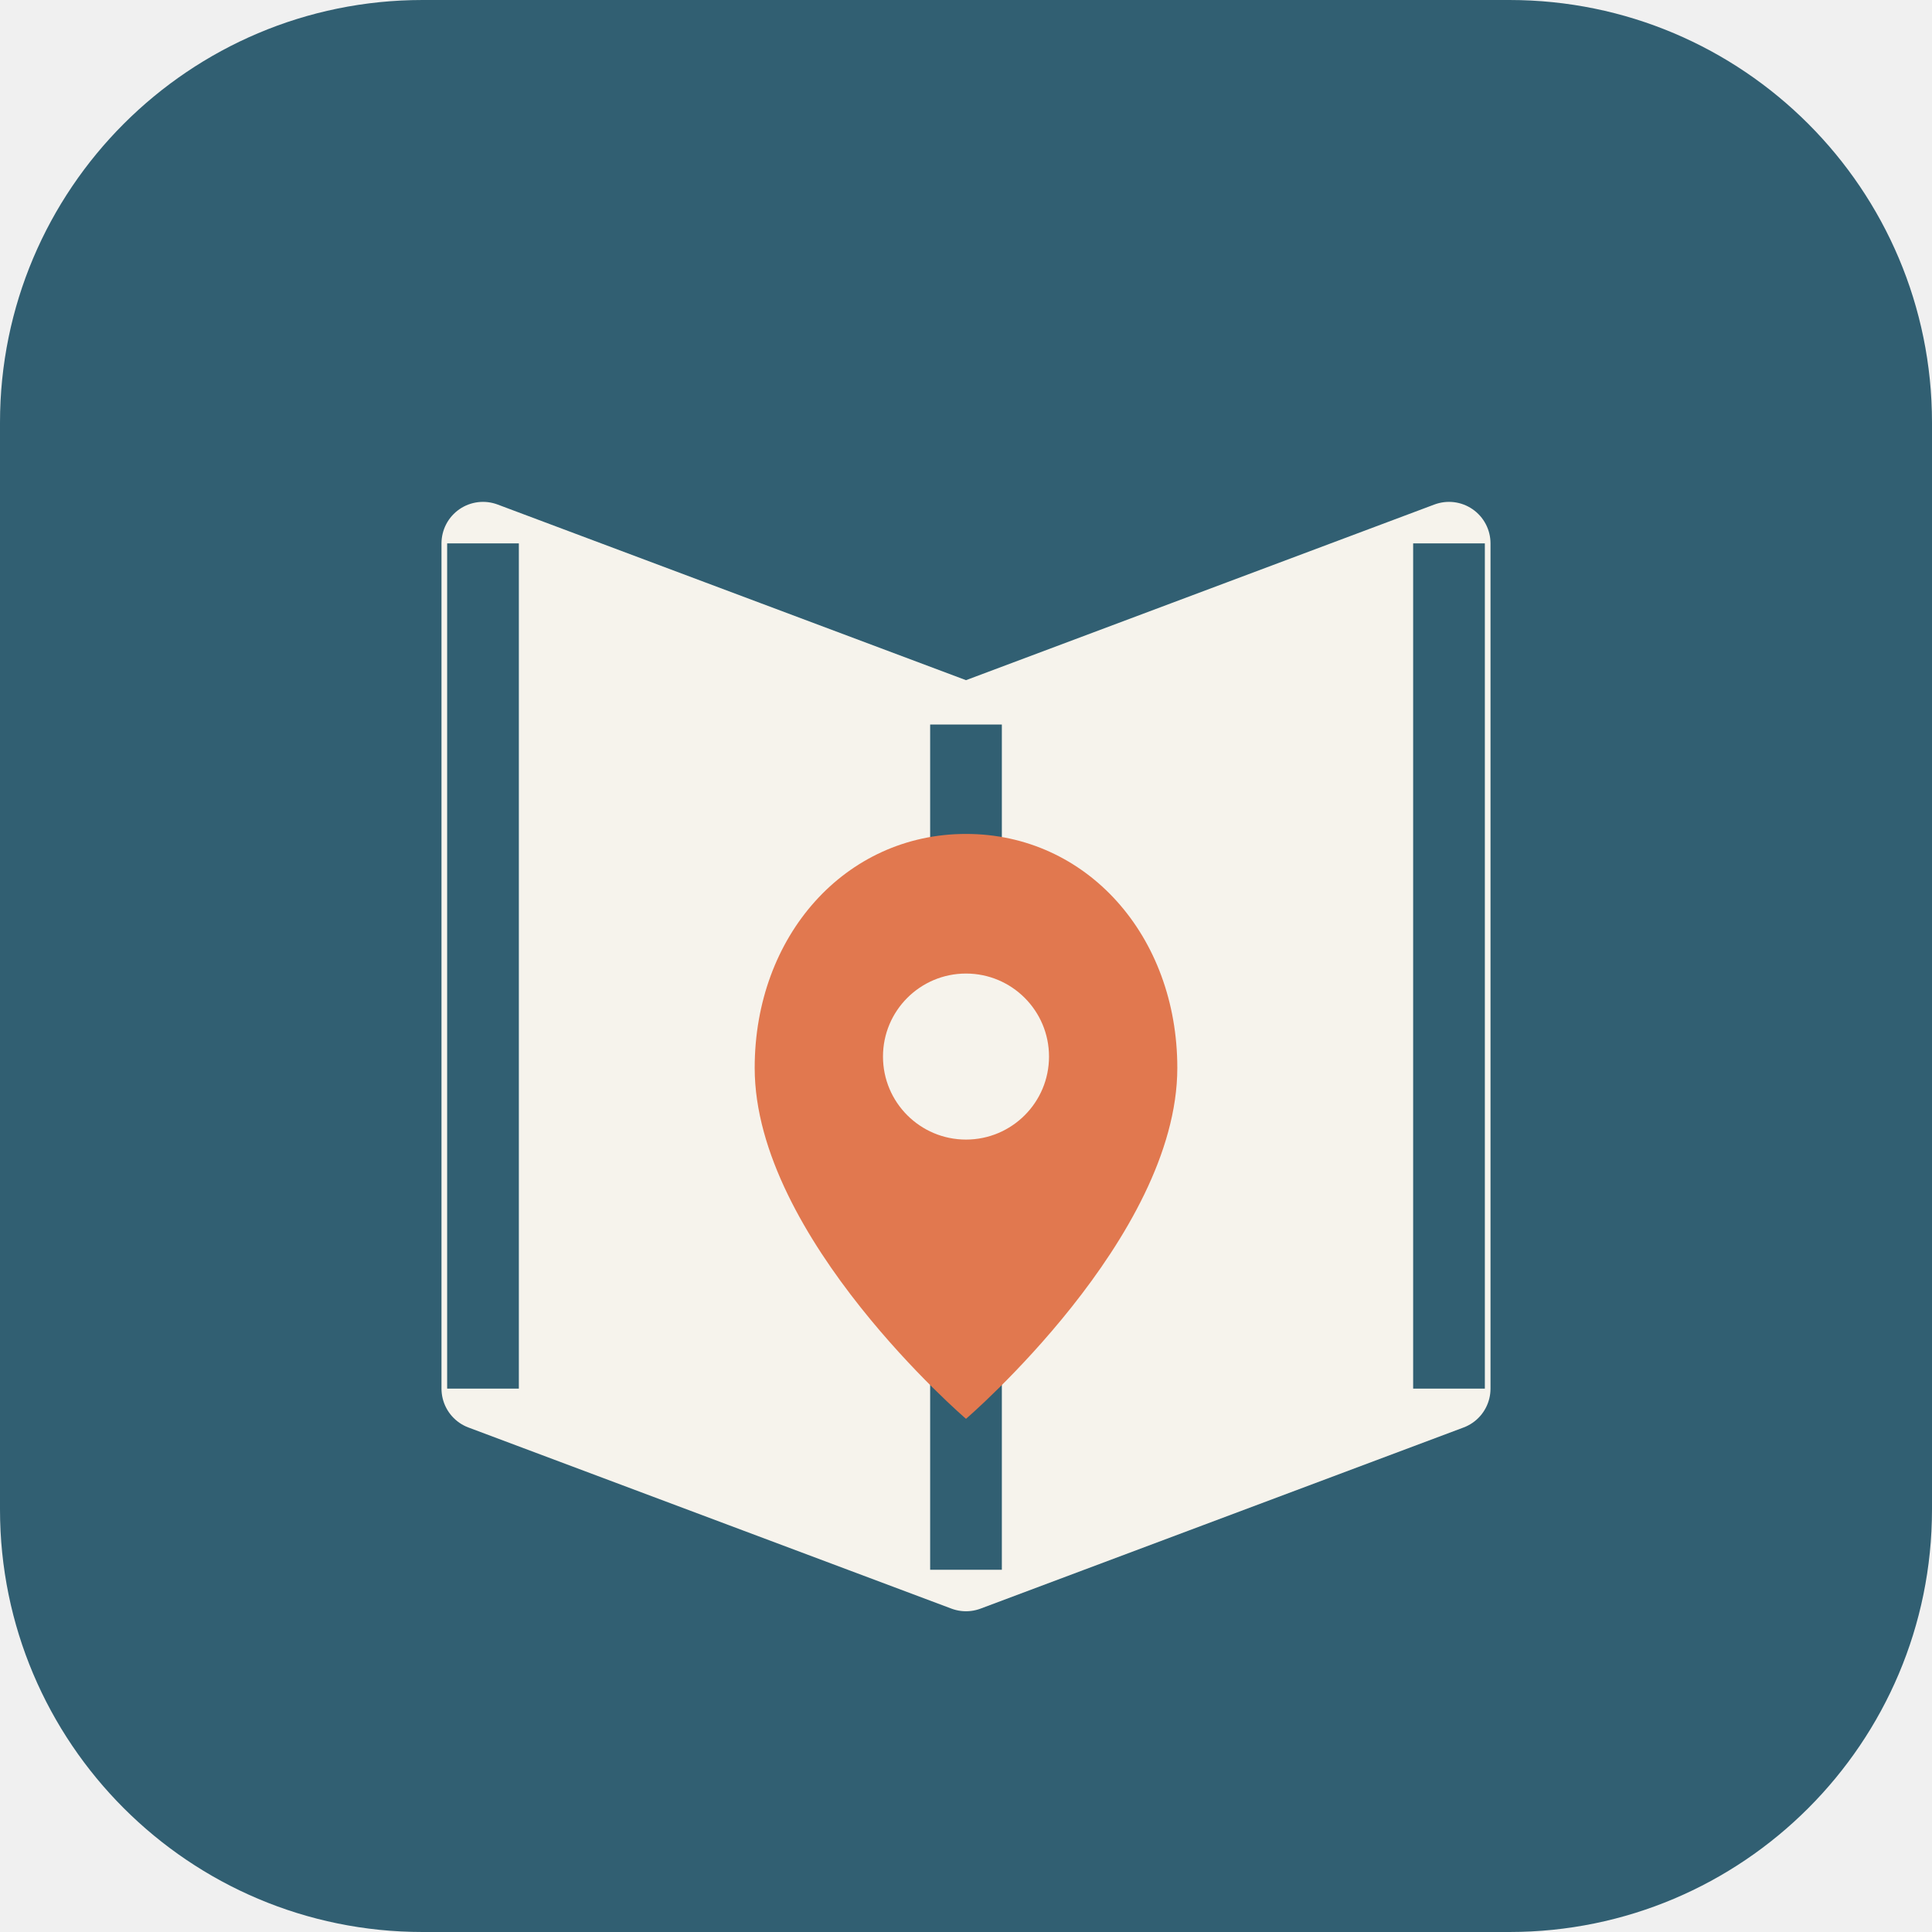
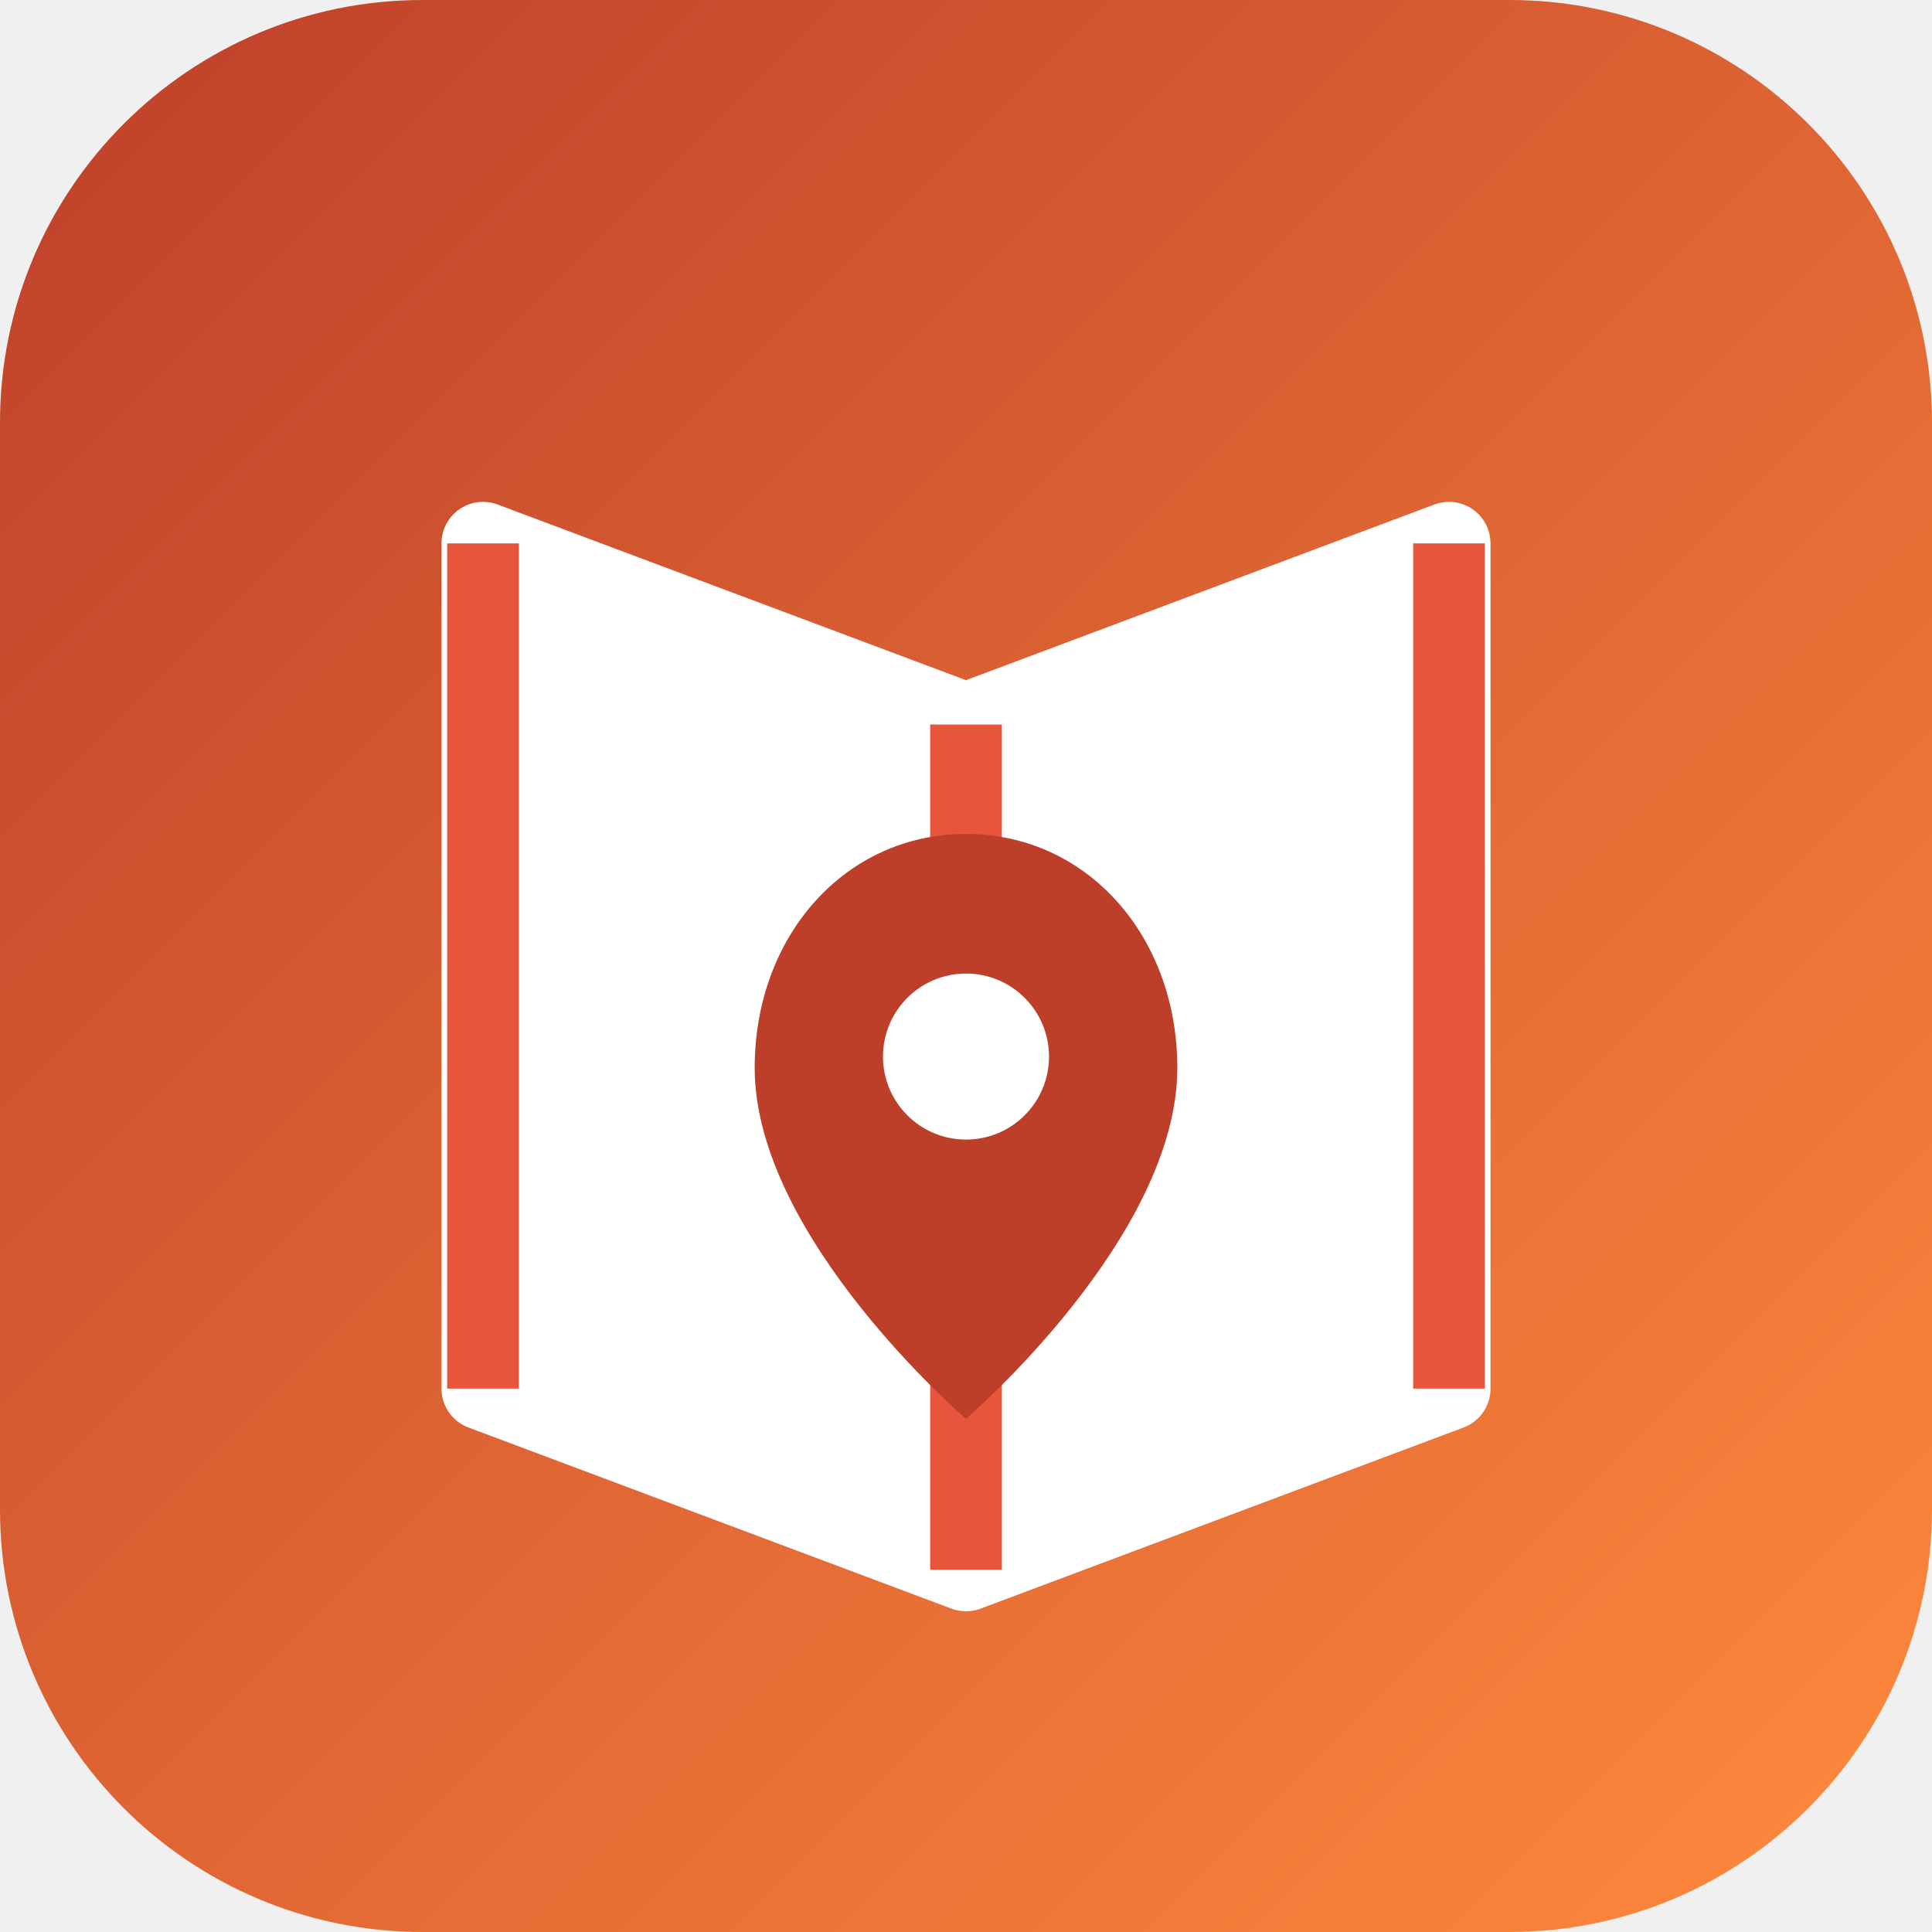
<svg xmlns="http://www.w3.org/2000/svg" width="512" height="512" viewBox="0 0 512 512" role="img" aria-label="可信路书">
-   <rect width="512" height="512" rx="112" fill="#315f72" />
-   <path d="M128 144 256 192l128-48v224l-128 48-128-48V144Z" fill="#f6f3ec" stroke="#f6f3ec" stroke-width="22" stroke-linejoin="round" />
-   <path d="M256 192v224M128 144v224M384 144v224" fill="none" stroke="#315f72" stroke-width="19" stroke-linejoin="round" />
-   <path d="M200 283c0-35 24-62 56-62s56 27 56 62c0 45-56 93-56 93s-56-48-56-93Z" fill="#e1784f" />
-   <circle cx="256" cy="280" r="22" fill="#f6f3ec" />
+   <defs>
+     <linearGradient id="rb-bg" x1="0" y1="0" x2="1" y2="1">
+       <stop offset="0" stop-color="#bd3f2a" />
+       <stop offset="1" stop-color="#ff8a3d" />
+     </linearGradient>
+   </defs>
+   <rect width="512" height="512" rx="112" fill="url(#rb-bg)" />
+   <path d="M128 144 256 192l128-48v224l-128 48-128-48V144Z" fill="#ffffff" stroke="#ffffff" stroke-width="22" stroke-linejoin="round" />
+   <path d="M256 192v224M128 144v224M384 144v224" fill="none" stroke="#e8553d" stroke-width="19" stroke-linejoin="round" />
+   <path d="M200 283c0-35 24-62 56-62s56 27 56 62c0 45-56 93-56 93s-56-48-56-93Z" fill="#bd3f2a" />
+   <circle cx="256" cy="280" r="22" fill="#ffffff" />
</svg>
